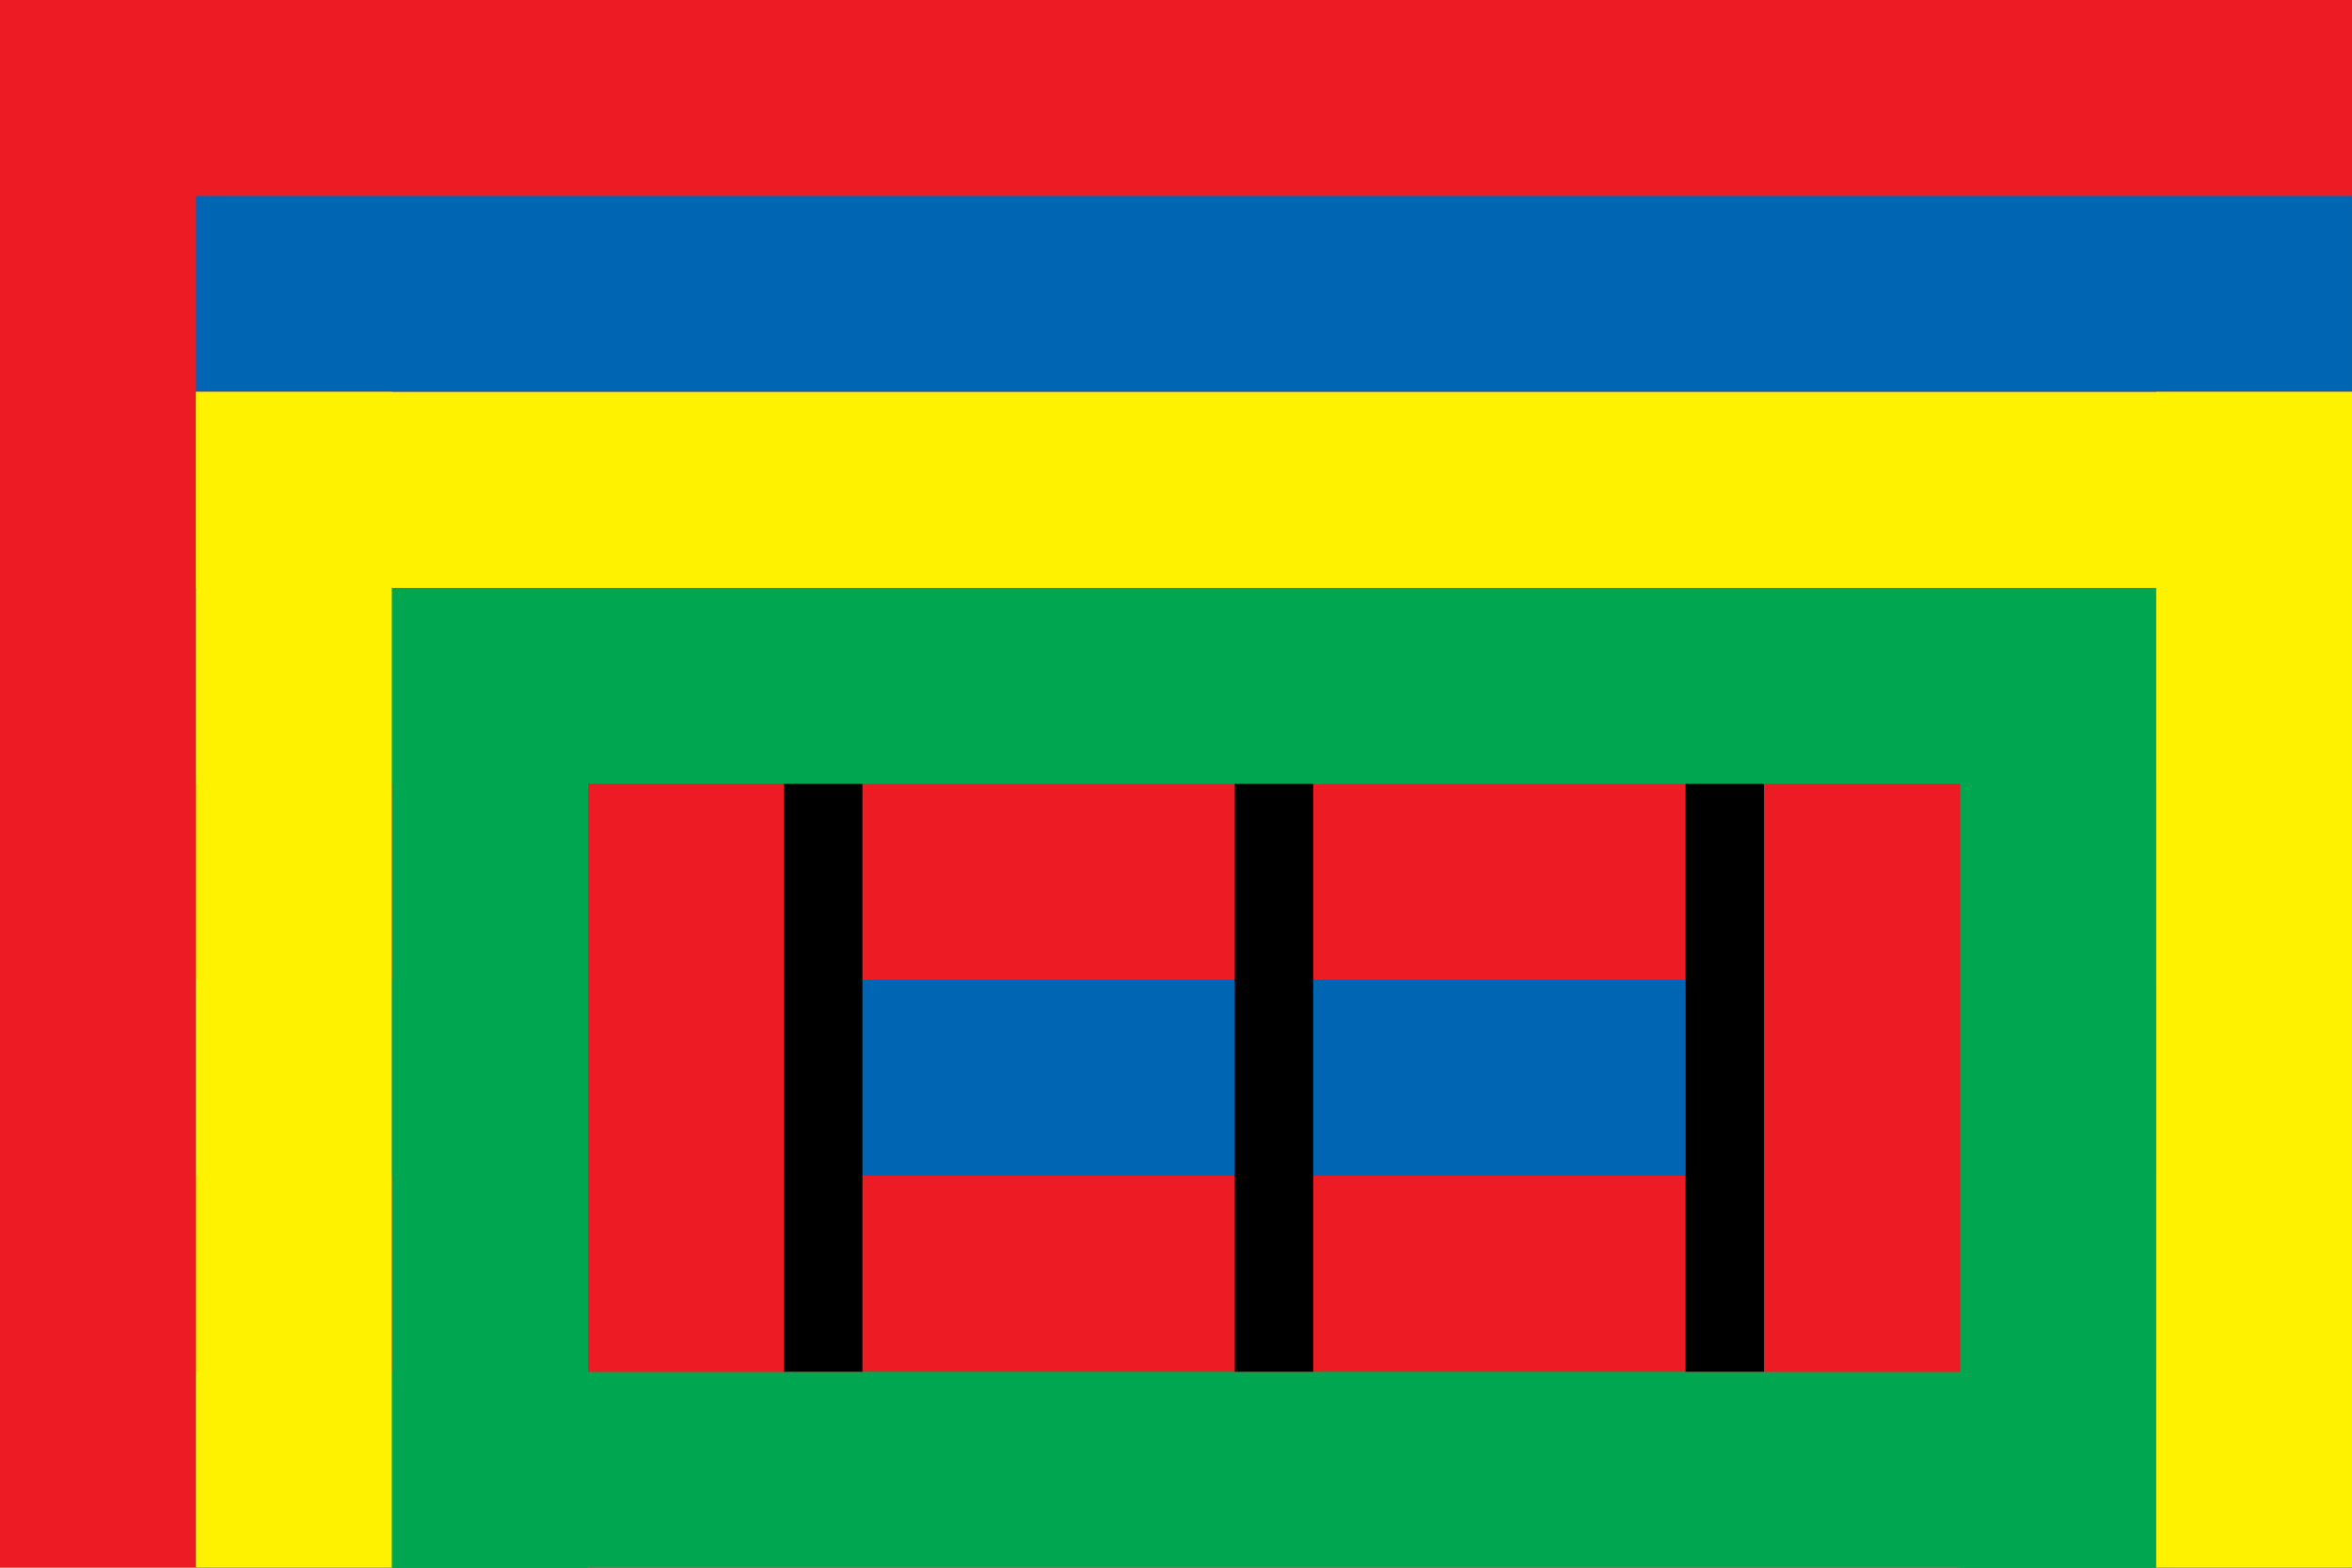
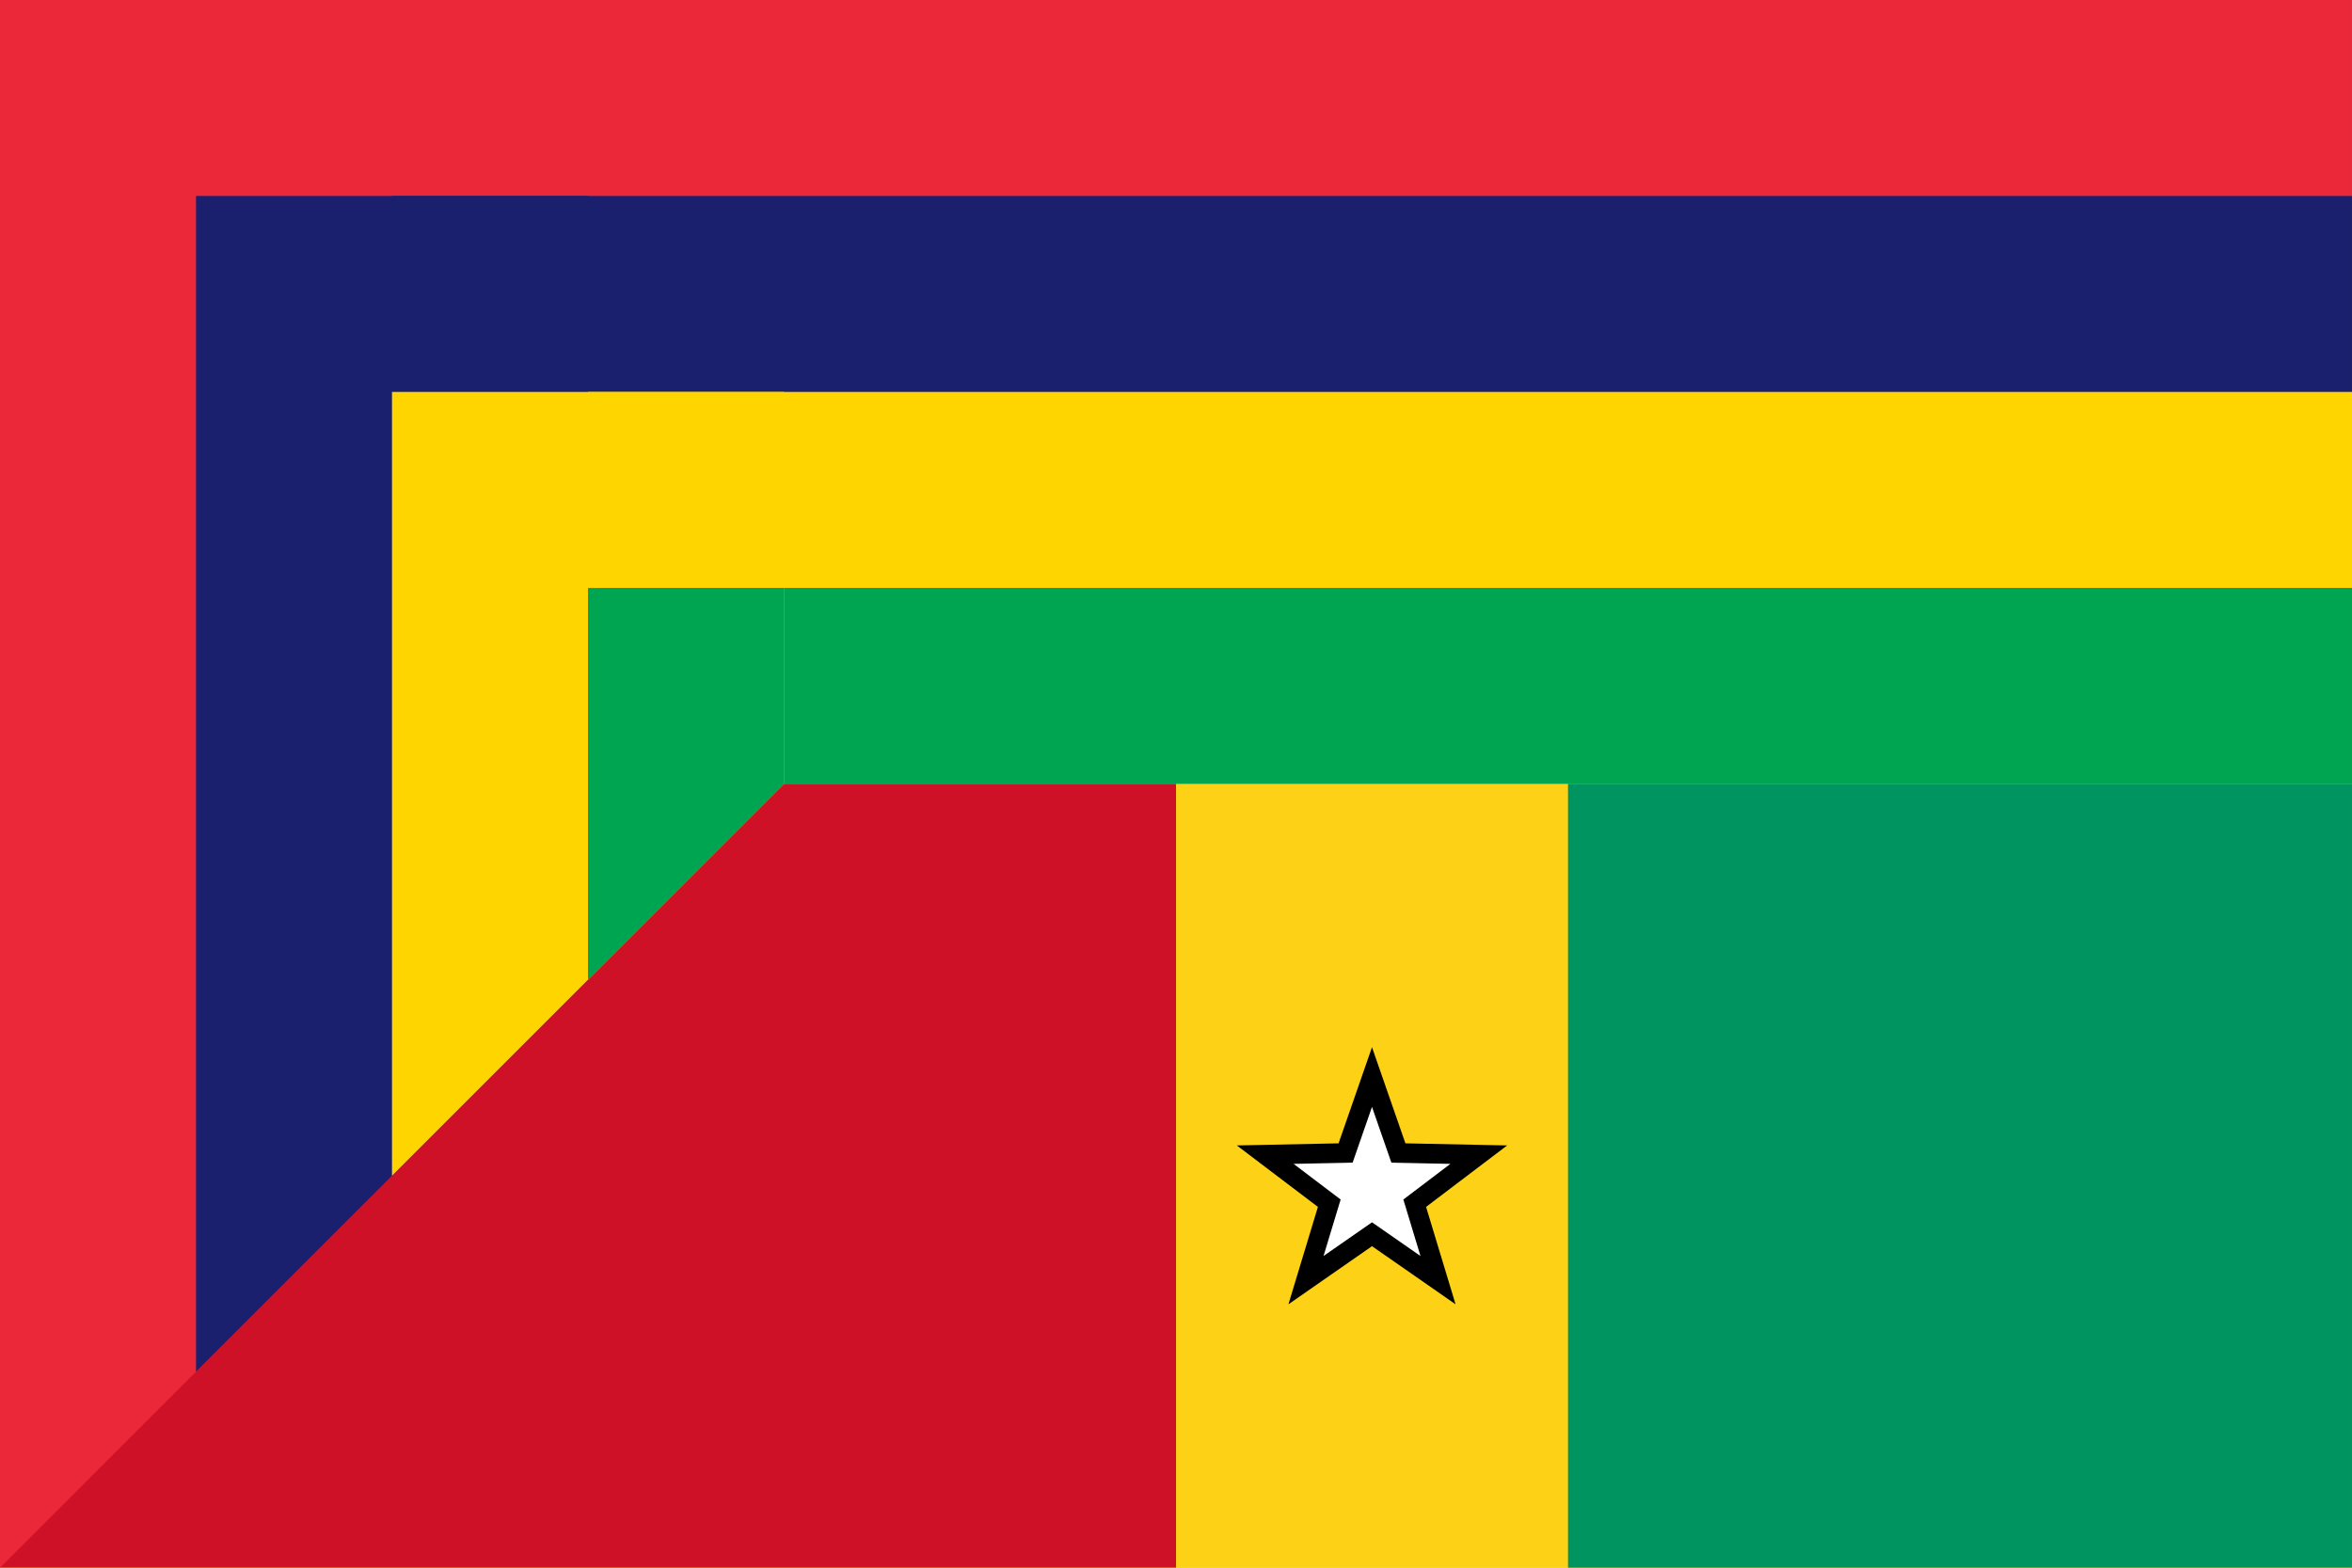
<svg xmlns="http://www.w3.org/2000/svg" width="300" height="200" viewBox="0 0 79.375 52.917" version="1.1" id="svg1">
  <defs id="defs1" />
  <g id="layer1">
-     <rect style="fill:#ed1b24;fill-opacity:1;stroke-width:3.785;stroke-linecap:round;stroke-linejoin:round;-inkscape-stroke:none;paint-order:stroke markers fill" id="rect4" width="79.375" height="52.917" x="0" y="0" />
-     <rect style="fill:#0065b3;fill-opacity:1;stroke-width:1.281;stroke-linecap:round;stroke-linejoin:round;-inkscape-stroke:none;paint-order:stroke markers fill" id="rect2" width="72.76" height="6.615" x="6.615" y="6.615" />
-     <rect style="fill:#fef200;fill-opacity:1;stroke-width:1.281;stroke-linecap:round;stroke-linejoin:round;-inkscape-stroke:none;paint-order:stroke markers fill" id="rect3" width="72.76" height="6.615" x="6.615" y="13.229" />
-     <rect style="fill:#00a650;fill-opacity:1;stroke-width:1.281;stroke-linecap:round;stroke-linejoin:round;-inkscape-stroke:none;paint-order:stroke markers fill" id="rect5" width="72.76" height="6.615" x="6.615" y="19.844" />
-     <rect style="fill:#0065b3;fill-opacity:1;stroke-width:1.281;stroke-linecap:round;stroke-linejoin:round;-inkscape-stroke:none;paint-order:stroke markers fill" id="rect7" width="72.76" height="6.615" x="6.615" y="33.073" />
-     <rect style="fill:#00a650;fill-opacity:1;stroke-width:1.281;stroke-linecap:round;stroke-linejoin:round;-inkscape-stroke:none;paint-order:stroke markers fill" id="rect9" width="72.76" height="6.615" x="6.615" y="46.302" />
-     <rect style="font-variation-settings:normal;opacity:1;vector-effect:none;fill:#fef200;fill-opacity:1;stroke-width:1.281;stroke-linecap:round;stroke-linejoin:round;stroke-miterlimit:4;stroke-dasharray:none;stroke-dashoffset:0;stroke-opacity:1;-inkscape-stroke:none;paint-order:stroke markers fill;stop-color:#000000;stop-opacity:1" id="rect11" width="39.687" height="6.615" x="13.229" y="-13.229" transform="rotate(90)" />
-     <rect style="fill:#00a650;fill-opacity:1;stroke-width:1.281;stroke-linecap:round;stroke-linejoin:round;-inkscape-stroke:none;paint-order:stroke markers fill;font-variation-settings:normal;opacity:1;vector-effect:none;stroke-miterlimit:4;stroke-dasharray:none;stroke-dashoffset:0;stroke-opacity:1;stop-color:#000000;stop-opacity:1" id="rect12" width="33.073" height="6.615" x="19.844" y="-19.844" transform="rotate(90)" />
-     <rect style="font-variation-settings:normal;opacity:1;vector-effect:none;fill:#fef200;fill-opacity:1;stroke-width:1.281;stroke-linecap:round;stroke-linejoin:round;stroke-miterlimit:4;stroke-dasharray:none;stroke-dashoffset:0;stroke-opacity:1;-inkscape-stroke:none;paint-order:stroke markers fill;stop-color:#000000;stop-opacity:1" id="rect13" width="39.687" height="6.615" x="13.229" y="-79.375" transform="rotate(90)" />
-     <rect style="font-variation-settings:normal;opacity:1;vector-effect:none;fill:#00a650;fill-opacity:1;stroke-width:1.281;stroke-linecap:round;stroke-linejoin:round;stroke-miterlimit:4;stroke-dasharray:none;stroke-dashoffset:0;stroke-opacity:1;-inkscape-stroke:none;paint-order:stroke markers fill;stop-color:#000000;stop-opacity:1" id="rect14" width="33.073" height="6.615" x="19.844" y="-72.76" transform="rotate(90)" />
-     <rect style="font-variation-settings:normal;opacity:1;vector-effect:none;fill:#ed1b24;fill-opacity:1;stroke-width:3.785;stroke-linecap:round;stroke-linejoin:round;stroke-miterlimit:4;stroke-dasharray:none;stroke-dashoffset:0;stroke-opacity:1;-inkscape-stroke:none;paint-order:stroke markers fill;stop-color:#000000;stop-opacity:1" id="rect15" width="19.844" height="6.615" x="26.458" y="-26.458" transform="rotate(90)" />
-     <rect style="font-variation-settings:normal;opacity:1;vector-effect:none;fill:#ed1b24;fill-opacity:1;stroke-width:3.785;stroke-linecap:round;stroke-linejoin:round;stroke-miterlimit:4;stroke-dasharray:none;stroke-dashoffset:0;stroke-opacity:1;-inkscape-stroke:none;paint-order:stroke markers fill;stop-color:#000000;stop-opacity:1" id="rect16" width="19.844" height="6.615" x="26.458" y="-66.146" transform="rotate(90)" />
-     <rect style="font-variation-settings:normal;opacity:1;vector-effect:none;fill:#000000;fill-opacity:1;stroke-width:2.102;stroke-linecap:round;stroke-linejoin:round;stroke-miterlimit:4;stroke-dasharray:none;stroke-dashoffset:0;stroke-opacity:1;-inkscape-stroke:none;paint-order:stroke markers fill" id="rect17" width="2.646" height="19.844" x="41.672" y="26.458" />
-     <rect style="font-variation-settings:normal;opacity:1;vector-effect:none;fill:#000000;fill-opacity:1;stroke-width:2.102;stroke-linecap:round;stroke-linejoin:round;stroke-miterlimit:4;stroke-dasharray:none;stroke-dashoffset:0;stroke-opacity:1;-inkscape-stroke:none;paint-order:stroke markers fill" id="rect18" width="2.646" height="19.844" x="56.885" y="26.458" />
-     <rect style="font-variation-settings:normal;opacity:1;vector-effect:none;fill:#000000;fill-opacity:1;stroke-width:2.102;stroke-linecap:round;stroke-linejoin:round;stroke-miterlimit:4;stroke-dasharray:none;stroke-dashoffset:0;stroke-opacity:1;-inkscape-stroke:none;paint-order:stroke markers fill" id="rect19" width="2.646" height="19.844" x="26.458" y="26.458" />
+     <rect style="fill:#ffd500;fill-opacity:1;stroke-width:3.785;stroke-linecap:round;stroke-linejoin:round;-inkscape-stroke:none;paint-order:stroke markers fill" id="rect4" width="79.375" height="52.917" x="7.7156574e-07" y="0" />
+     <rect style="fill:#fcd116;fill-opacity:1;stroke-width:3.785;stroke-linecap:round;stroke-linejoin:round;-inkscape-stroke:none;paint-order:stroke markers fill" id="rect6" width="39.688" height="26.458" x="39.688" y="26.458" />
+     <rect style="fill:#1a206d;fill-opacity:1;stroke-width:3.785;stroke-linecap:round;stroke-linejoin:round;-inkscape-stroke:none;paint-order:stroke markers fill" id="rect1" width="79.375" height="13.229" x="7.7156574e-07" y="1.0658141e-14" />
+     <rect style="fill:#ea2839;fill-opacity:1;stroke-width:3.785;stroke-linecap:round;stroke-linejoin:round;-inkscape-stroke:none;paint-order:stroke markers fill" id="rect2" width="79.375" height="6.615" x="7.7156574e-07" y="1.0658141e-14" />
+     <rect style="fill:#00a551;fill-opacity:1;stroke-width:3.785;stroke-linecap:round;stroke-linejoin:round;-inkscape-stroke:none;paint-order:stroke markers fill" id="rect3" width="79.375" height="6.615" x="7.7156574e-07" y="19.844" />
+     <rect style="fill:#ce1126;fill-opacity:1;stroke-width:0.054;-inkscape-stroke:none;paint-order:stroke markers fill" id="rect5" width="39.688" height="26.458" x="6.03125e-06" y="26.458" />
+     <rect style="fill:#009460;fill-opacity:1;stroke-width:0.054;-inkscape-stroke:none;paint-order:stroke markers fill" id="rect7" width="26.458" height="26.458" x="52.917" y="26.458" />
+     <path id="rect8" style="font-variation-settings:normal;opacity:1;vector-effect:none;fill:#ea2839;fill-opacity:1;stroke-width:3.785;stroke-linecap:round;stroke-linejoin:round;stroke-miterlimit:4;stroke-dasharray:none;stroke-dashoffset:0;stroke-opacity:1;-inkscape-stroke:none;paint-order:stroke markers fill;stop-color:#000000;stop-opacity:1" d="m 0,-13.229 39.687,0 L 52.917,-9.5367432e-7 0,-9.536744e-7 Z" transform="rotate(90)" />
+     <path id="rect9" style="font-variation-settings:normal;opacity:1;vector-effect:none;fill:#1a206d;fill-opacity:1;stroke-width:3.785;stroke-linecap:round;stroke-linejoin:round;stroke-miterlimit:4;stroke-dasharray:none;stroke-dashoffset:0;stroke-opacity:1;-inkscape-stroke:none;paint-order:stroke markers fill;stop-color:#000000;stop-opacity:1" transform="rotate(90)" d="m 6.615,-19.844 26.458,0 13.229,13.229 -39.687,0 z" />
+     <path id="rect10" style="font-variation-settings:normal;opacity:1;vector-effect:none;fill:#ffd500;fill-opacity:1;stroke-width:3.785;stroke-linecap:round;stroke-linejoin:round;stroke-miterlimit:4;stroke-dasharray:none;stroke-dashoffset:0;stroke-opacity:1;-inkscape-stroke:none;paint-order:stroke markers fill;stop-color:#000000;stop-opacity:1" transform="rotate(90)" d="m 13.229,-26.458 13.229,0 13.229,13.229 -26.458,0 z" />
+     <path id="rect11" style="font-variation-settings:normal;opacity:1;vector-effect:none;fill:#00a551;fill-opacity:1;stroke-width:3.785;stroke-linecap:round;stroke-linejoin:round;stroke-miterlimit:4;stroke-dasharray:none;stroke-dashoffset:0;stroke-opacity:1;-inkscape-stroke:none;paint-order:stroke markers fill;stop-color:#000000;stop-opacity:1" transform="rotate(90)" d="m 19.844,-26.458 6.615,0 6.615,6.615 -13.229,0 z" />
+     <path style="fill:#ffffff;fill-opacity:1;stroke:#000000;stroke-width:1.669;stroke-dasharray:none;stroke-opacity:1;paint-order:stroke markers fill" id="path8-2" d="M 9.4022201e-8,-3.509 0.825,-1.136 3.337,-1.084 1.335,0.434 2.063,2.839 0,1.404 -2.063,2.839 -1.335,0.434 -3.337,-1.084 -0.825,-1.136 Z" transform="matrix(0.7928259,0,0,0.7928259,46.30198,40.14553)" />
  </g>
</svg>
